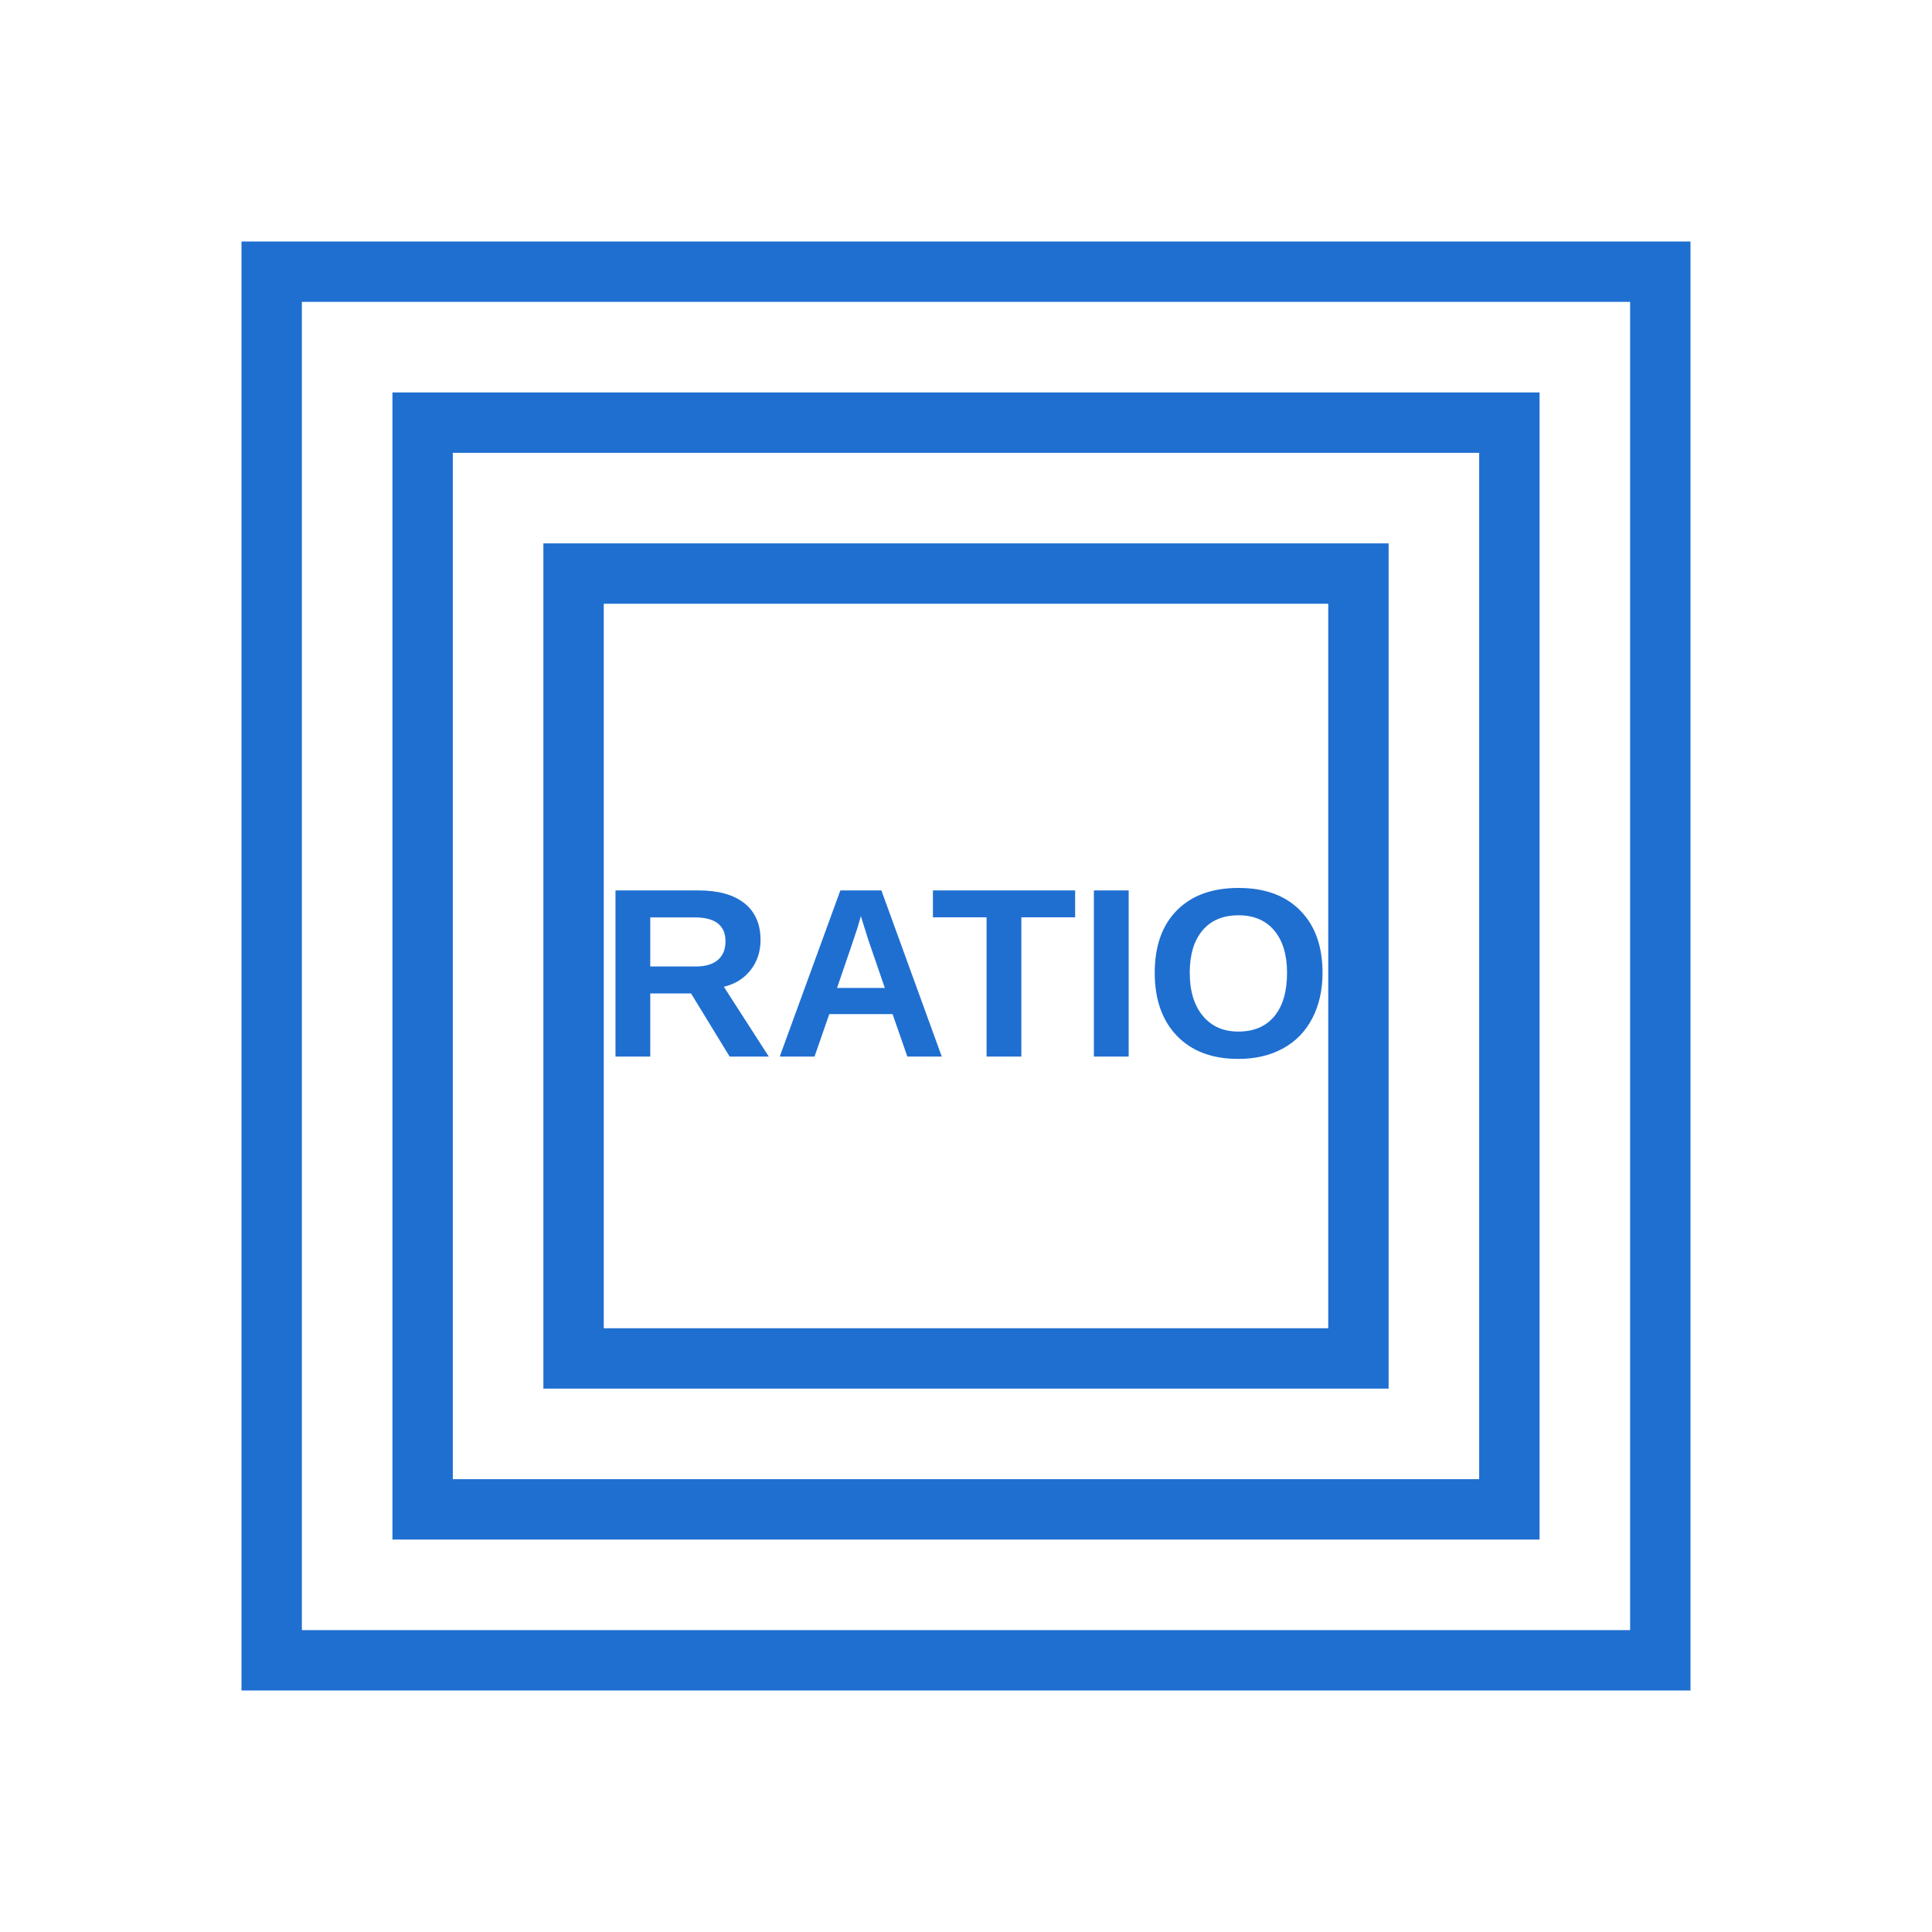
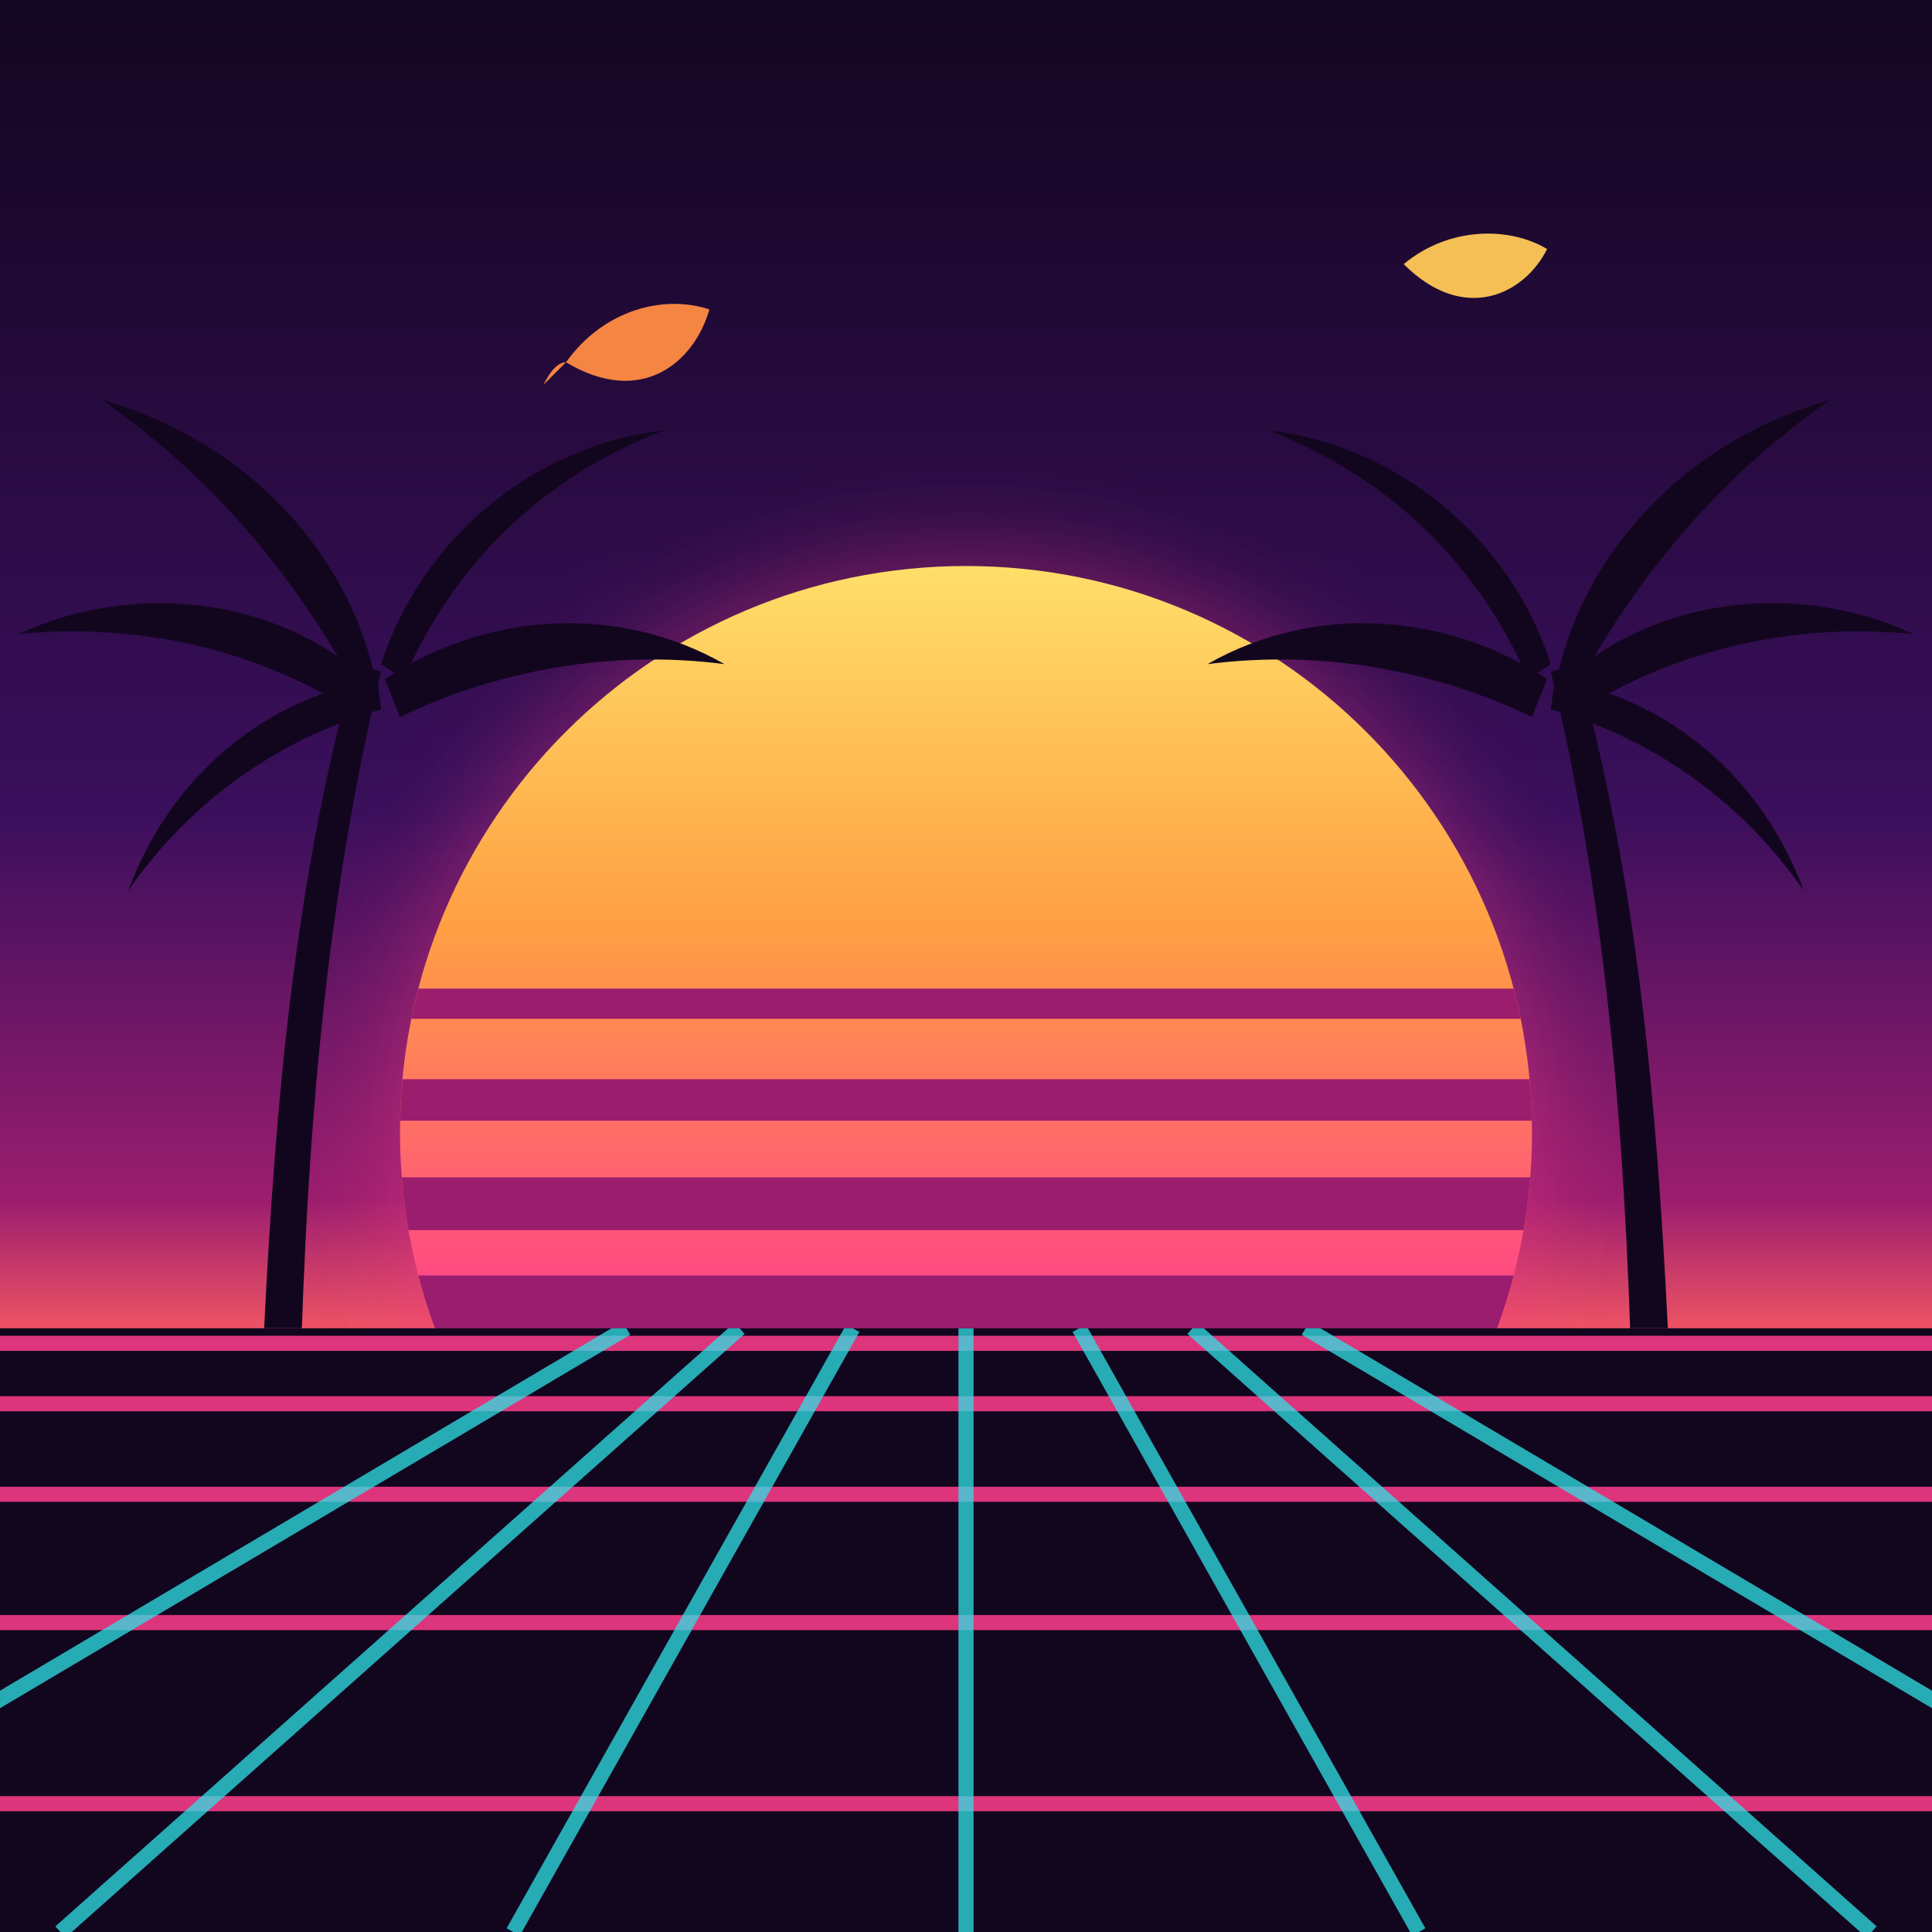
<svg xmlns="http://www.w3.org/2000/svg" viewBox="0 0 512 512">
-   <rect width="512" height="512" fill="#ffffff" />
-   <g fill="none" stroke="#1f6fd1" stroke-width="16">
-     <rect x="72" y="72" width="368" height="368" />
-     <rect x="112" y="112" width="288" height="288" />
-     <rect x="152" y="152" width="208" height="208" />
+   <defs>
+     <linearGradient id="sky" x1="0" y1="0" x2="0" y2="1">
+       <stop offset="0" stop-color="#12061f" />
+       <stop offset=".42" stop-color="#3a0f5c" />
+       <stop offset=".62" stop-color="#9b1d6e" />
+       <stop offset=".7" stop-color="#ff5e62" />
+     </linearGradient>
+     <linearGradient id="sun" x1="0" y1="0" x2="0" y2="1">
+       <stop offset="0" stop-color="#ffe66d" />
+       <stop offset=".5" stop-color="#ff9f43" />
+       <stop offset="1" stop-color="#ff3d8b" />
+     </linearGradient>
+     <clipPath id="sunclip">
+       <circle cx="256" cy="300" r="150" />
+     </clipPath>
+     <clipPath id="ground">
+       <rect x="0" y="352" width="512" height="160" />
+     </clipPath>
+     <filter id="glow" x="-50%" y="-50%" width="200%" height="200%">
+       <feGaussianBlur stdDeviation="14" />
+     </filter>
+   </defs>
+   <rect width="512" height="512" fill="url(#sky)" />
+   <circle cx="256" cy="300" r="150" fill="#ff3d8b" opacity=".45" filter="url(#glow)" />
+   <g clip-path="url(#sunclip)">
+     <rect x="96" y="140" width="320" height="212" fill="url(#sun)" />
+     <g fill="#9b1d6e">
+       <rect x="96" y="262" width="320" height="8" />
+       <rect x="96" y="286" width="320" height="11" />
+       <rect x="96" y="312" width="320" height="14" />
+       <rect x="96" y="338" width="320" height="16" />
+     </g>
  </g>
-   <text x="256" y="280" text-anchor="middle" font-family="Arial, Helvetica, sans-serif" font-weight="700" font-size="64" fill="#1f6fd1">RATIO</text>
+   <rect x="0" y="352" width="512" height="160" fill="#12061f" />
+   <g clip-path="url(#ground)" stroke-width="4" fill="none">
+     <g stroke="#ff3d8b" opacity=".85">
+       <line x1="0" y1="356" x2="512" y2="356" />
+       <line x1="0" y1="372" x2="512" y2="372" />
+       <line x1="0" y1="396" x2="512" y2="396" />
+       <line x1="0" y1="430" x2="512" y2="430" />
+       <line x1="0" y1="478" x2="512" y2="478" />
+     </g>
+     <g stroke="#2de2e6" opacity=".75">
+       <line x1="256" y1="352" x2="256" y2="512" />
+       <line x1="226" y1="352" x2="136" y2="512" />
+       <line x1="286" y1="352" x2="376" y2="512" />
+       <line x1="196" y1="352" x2="16" y2="512" />
+       <line x1="316" y1="352" x2="496" y2="512" />
+       <line x1="166" y1="352" x2="-104" y2="512" />
+       <line x1="346" y1="352" x2="616" y2="512" />
+     </g>
+   </g>
+   <g fill="#12061f">
+     <path d="M70 352c3-60 8-118 24-176l7 2c-14 58-19 116-21 174z" />
+     <path d="M97 180c-24-22-62-26-92-12 32-3 62 4 88 20zM99 178c-8-34-36-62-72-72 26 18 48 42 66 74zM101 176c11-34 41-58 75-62-31 12-55 34-69 66zM102 180c27-18 62-20 90-4-31-4-61 2-86 14zM100 180c-30 5-55 26-66 56 16-23 39-40 67-48z" />
+     <path d="M442 352c-3-60-8-118-24-176l-7 2c14 58 19 116 21 174z" />
+     <path d="M415 180c24-22 62-26 92-12-32-3-62 4-88 20zM413 178c8-34 36-62 72-72-26 18-48 42-66 74zM411 176c-11-34-41-58-75-62 31 12 55 34 69 66zM410 180c-27-18-62-20-90-4 31-4 61 2 86 14zM412 180c30 5 55 26 66 56-16-23-39-40-67-48z" />
+   </g>
+   <g fill="#ff8c42" opacity=".95">
+     <path d="M150 96c10-14 26-18 38-14-4 14-18 26-38 14zm-6 6c2-4 4-6 6-6" />
+     <path d="M372 70c12-10 28-10 38-4-6 12-22 20-38 4z" fill="#ffc857" />
+   </g>
</svg>
